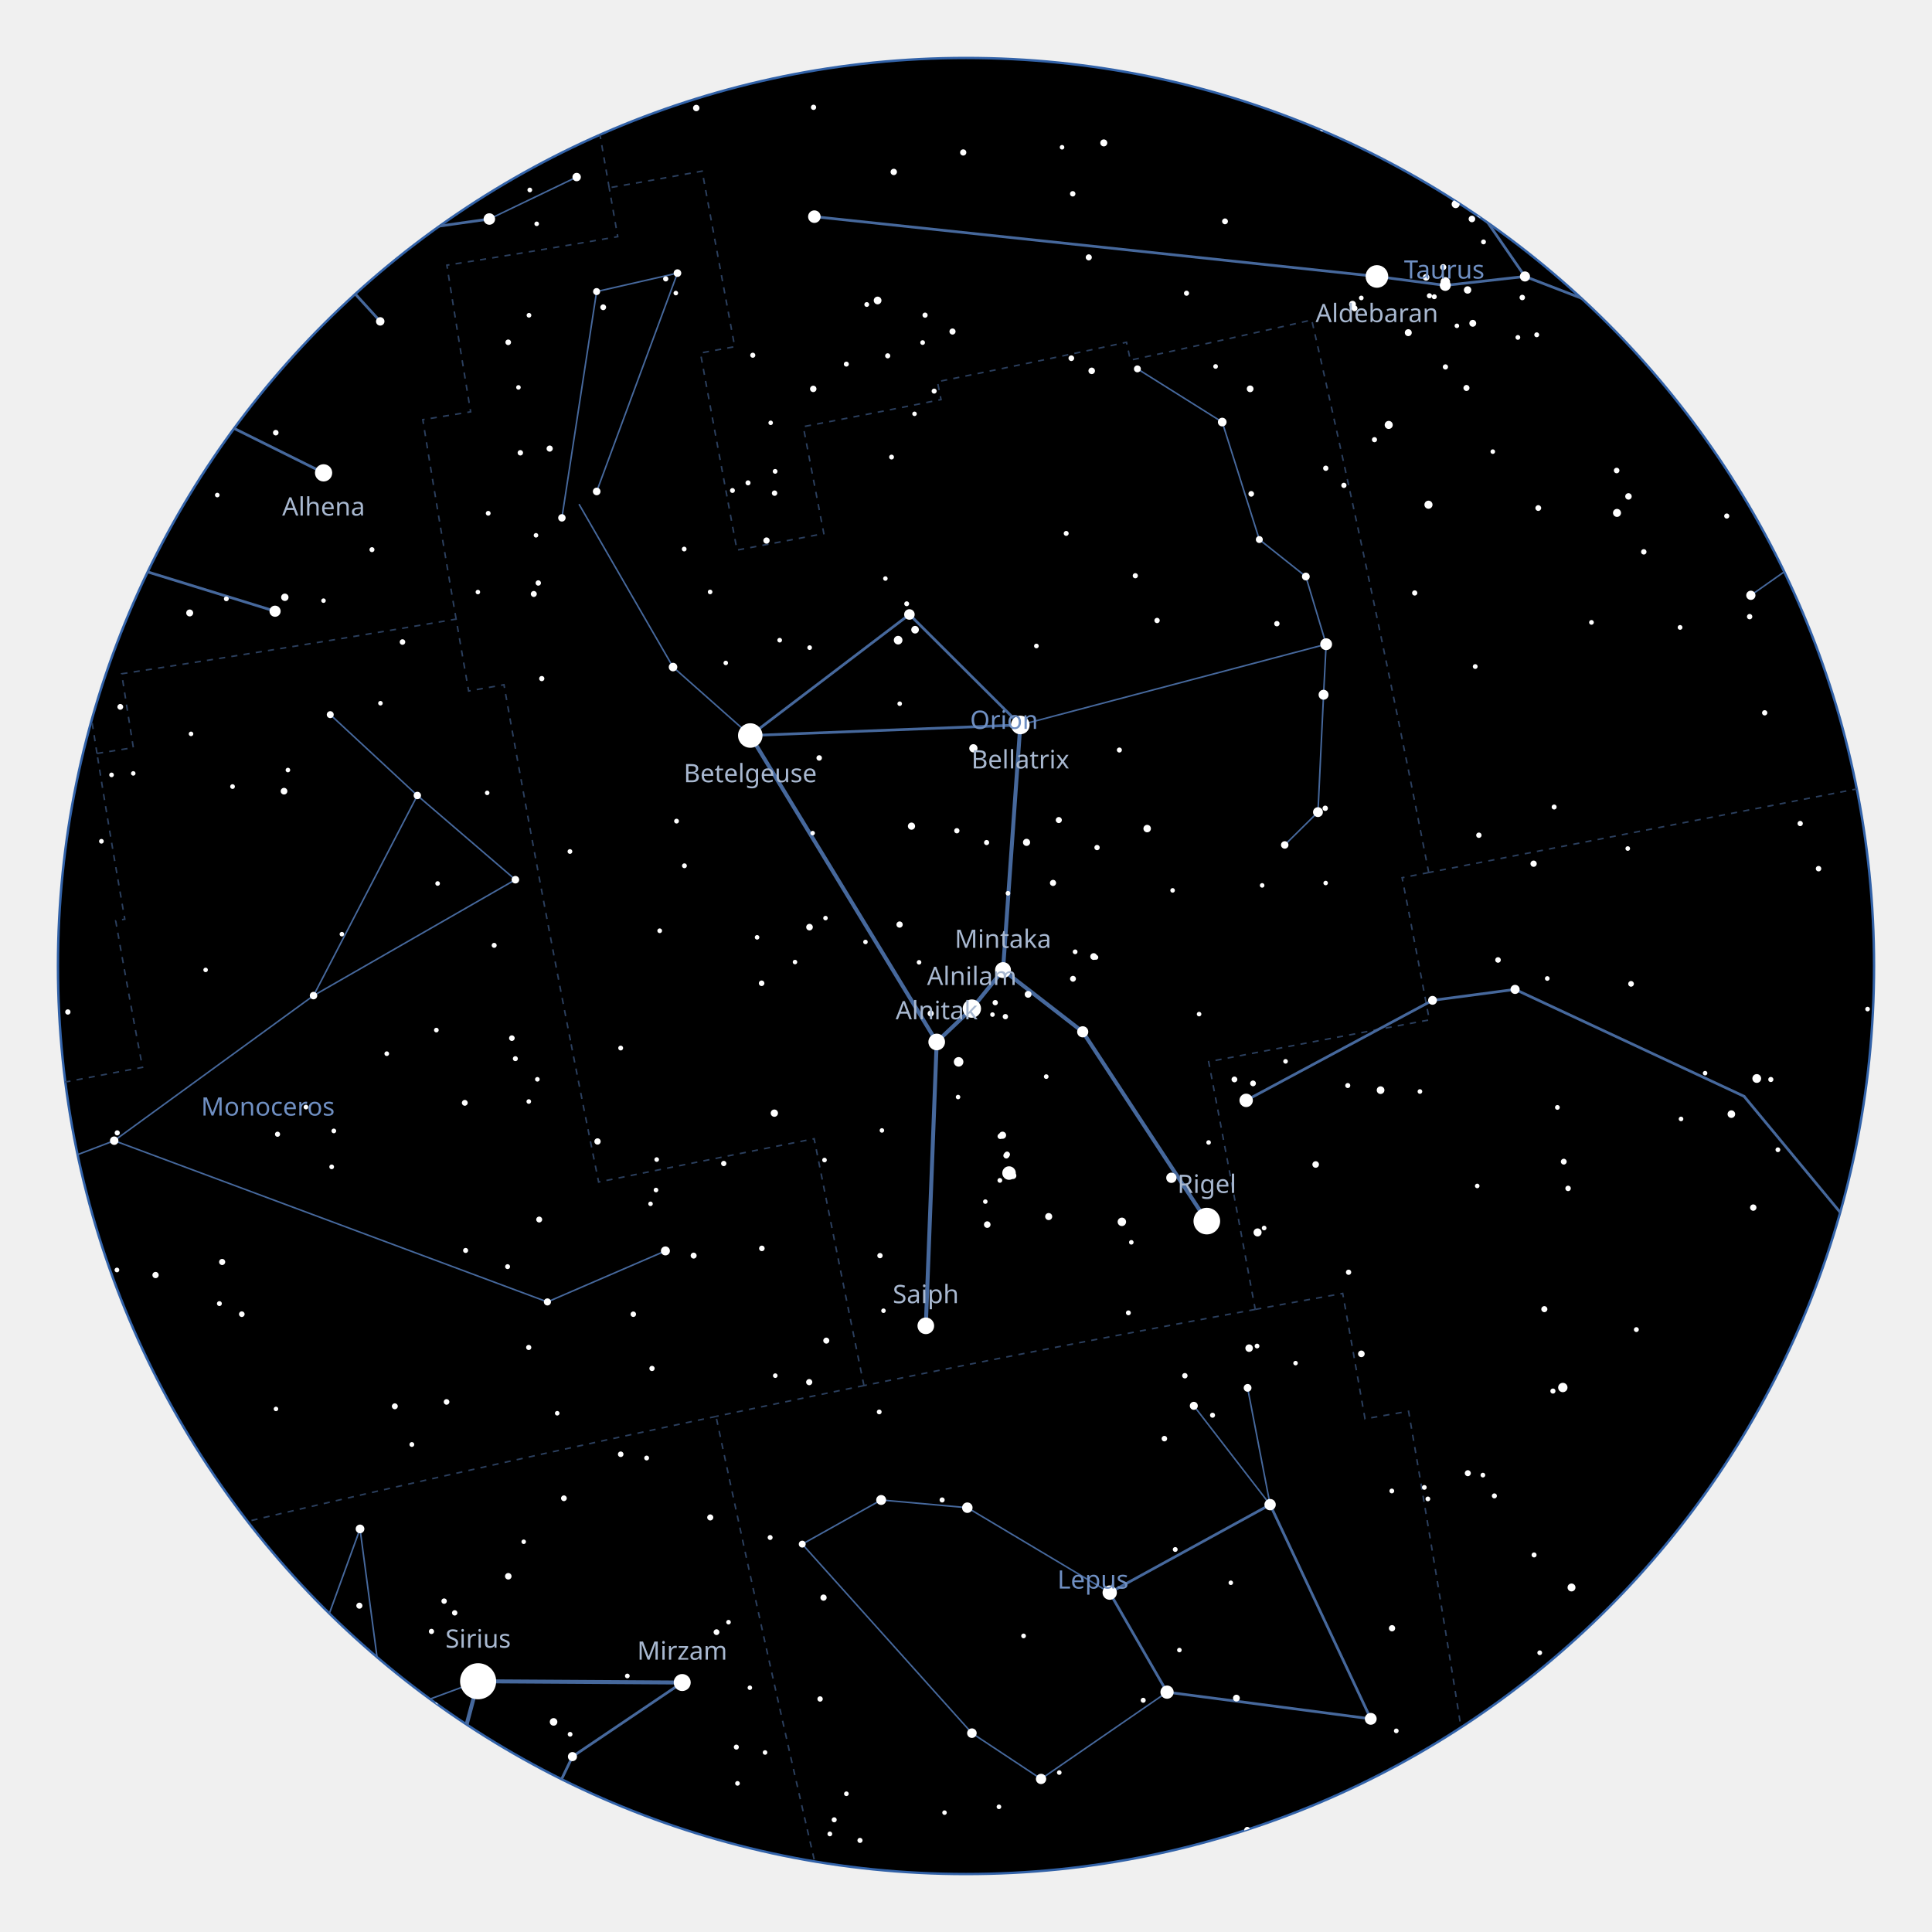
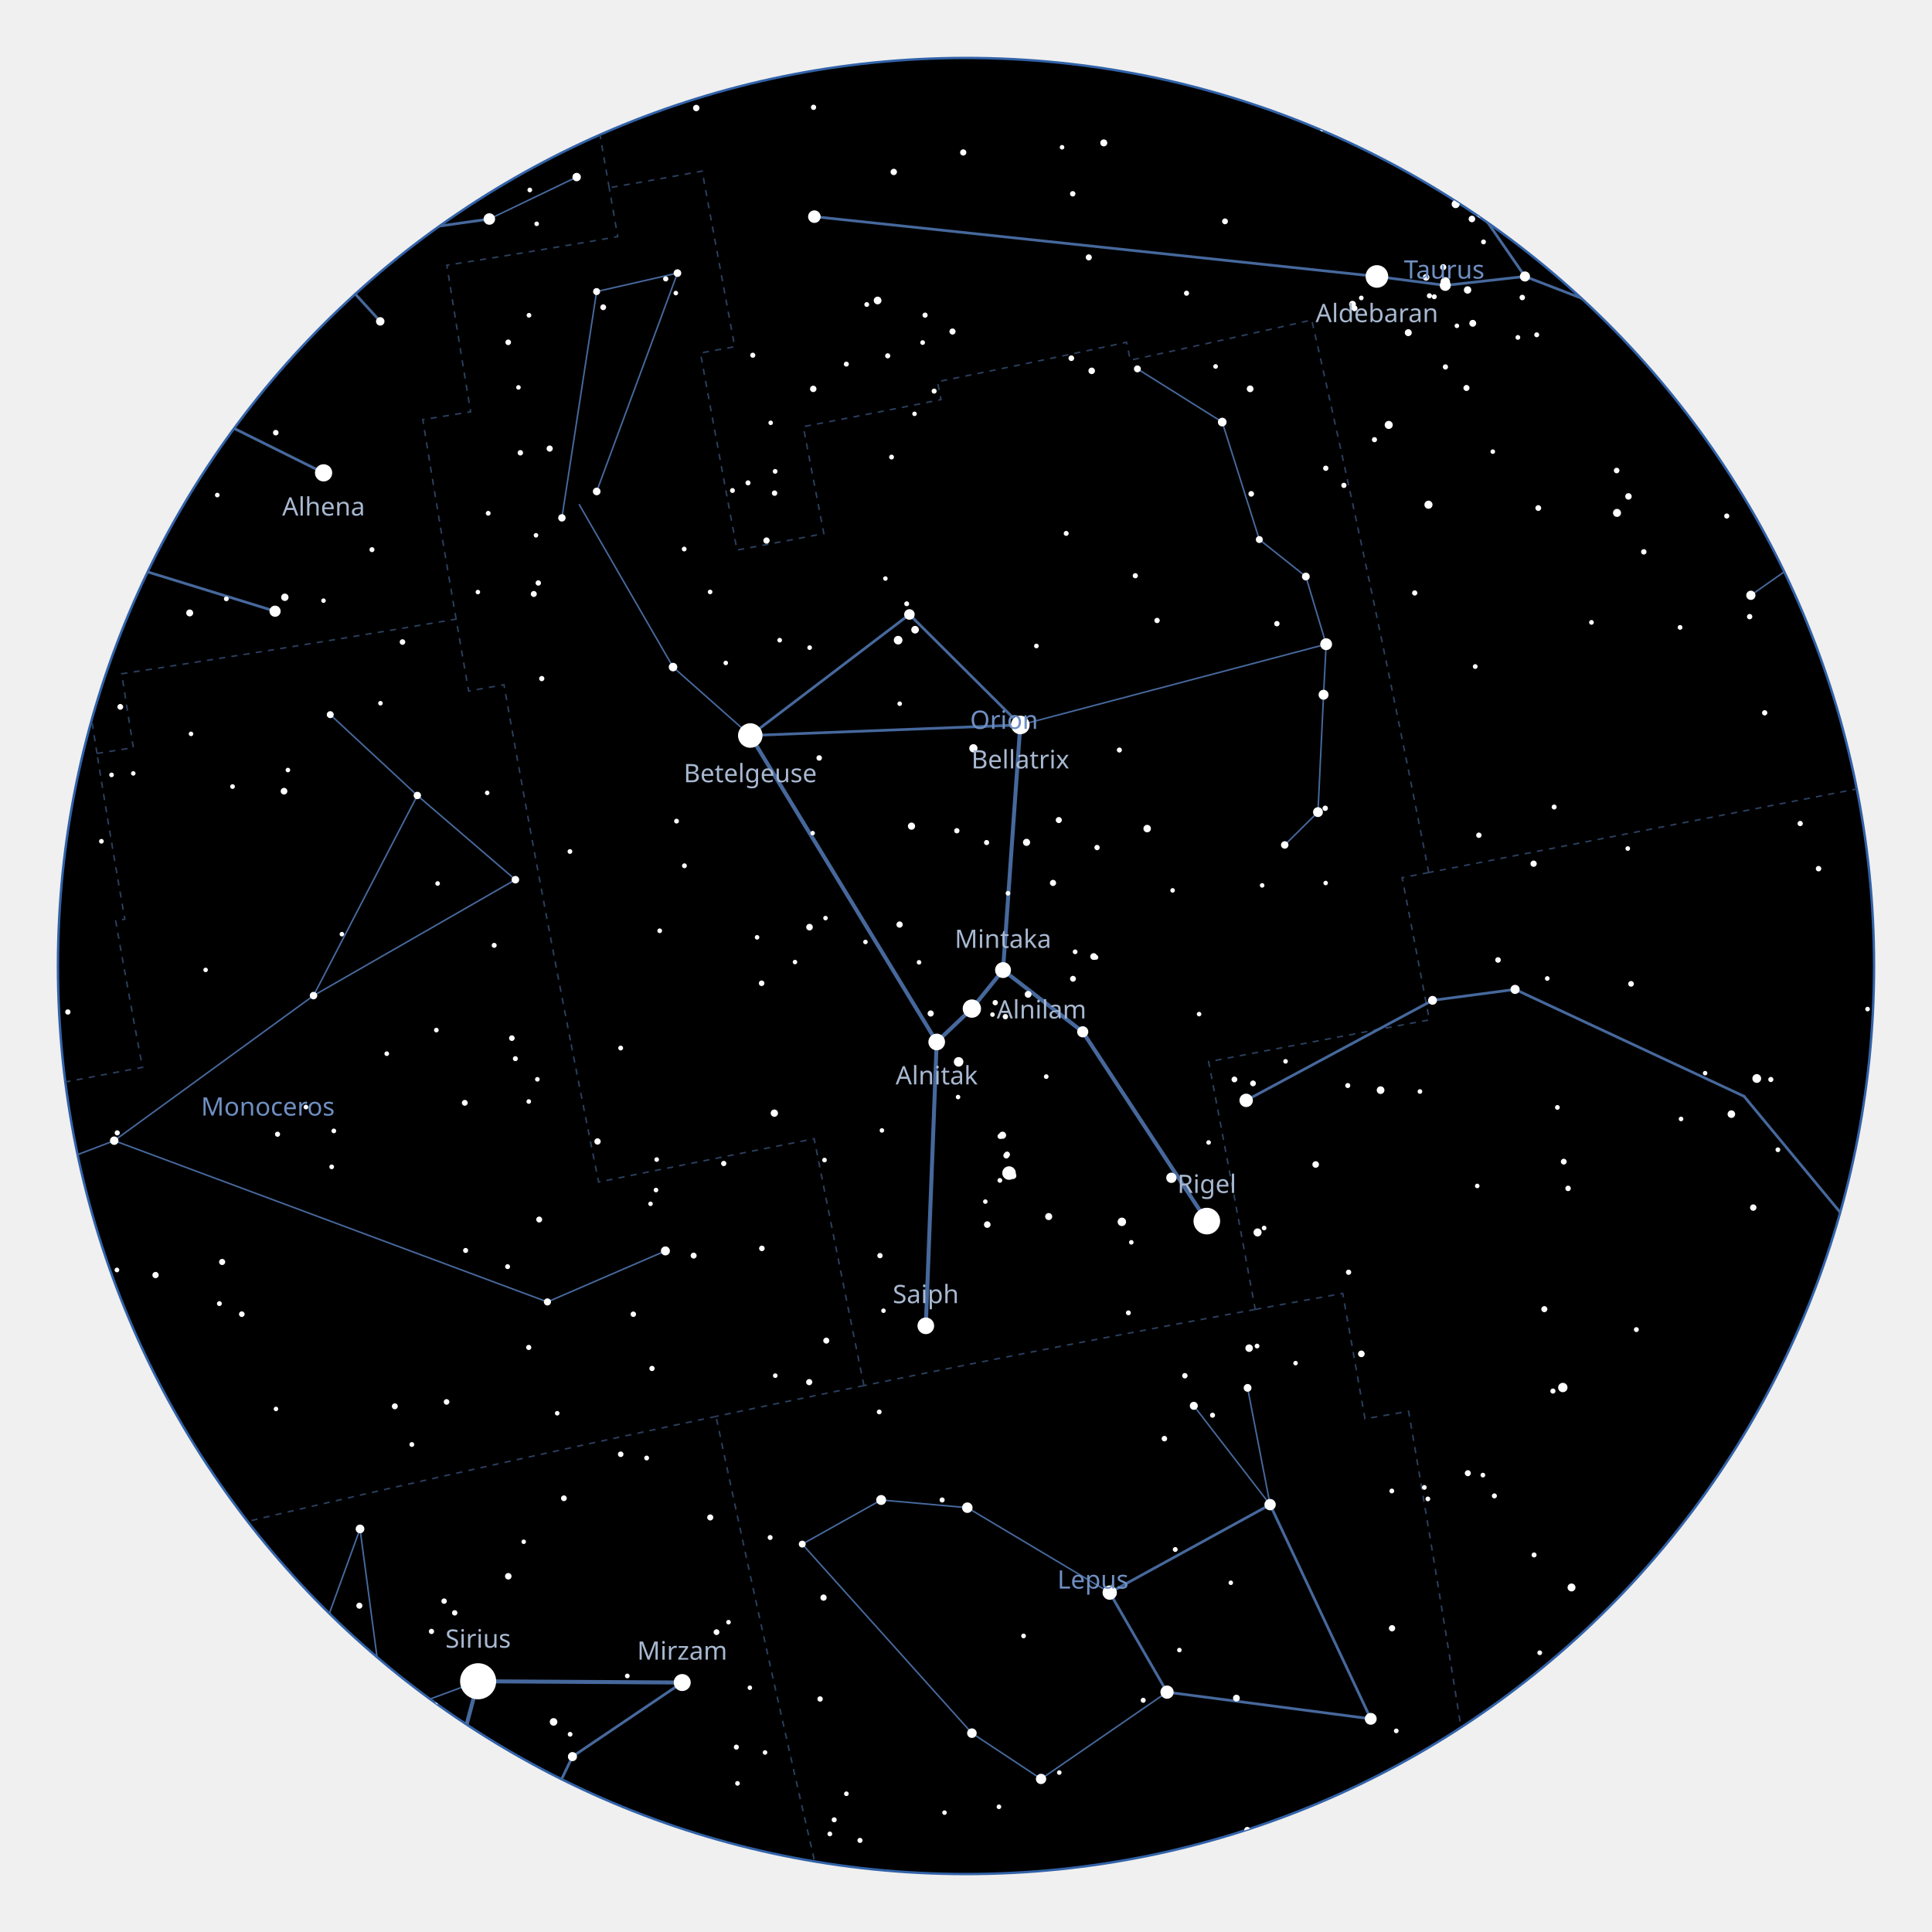
<svg xmlns="http://www.w3.org/2000/svg" viewBox="0 0 800 800" width="800" height="800">
  <circle cx="400.0" cy="400.0" r="376.0" fill="#000000" stroke="#3262a8" stroke-width="1" />
  <defs>
    <clipPath id="sky-400_0-400_0-376_0">
      <circle cx="400.0" cy="400.0" r="376.0" />
    </clipPath>
  </defs>
  <g clip-path="url(#sky-400_0-400_0-376_0)">
    <polyline points="296.49,586.51 282.23,589.54 267.96,592.61 253.67,595.7 239.36,598.83 225.02,601.98 210.66,605.17 196.27,608.38 181.86,611.63 167.41,614.92 152.93,618.23 138.41,621.58 123.85,624.97 109.25,628.39 94.61,631.85 79.92,635.35 65.19,638.89 50.4,642.46 35.57,646.08 20.68,649.73" fill="none" stroke="#2b3f5e" stroke-width="0.64" stroke-dasharray="2.56 2.56" />
    <polyline points="351.13,829.77 347.67,815.14 344.25,800.55 340.85,786.02 337.49,771.53 334.17,757.09 330.87,742.69 327.6,728.33 324.37,714.01 321.16,699.72 317.98,685.47 314.83,671.25 311.71,657.07 308.61,642.91 305.55,628.77 302.5,614.66 299.48,600.57 296.49,586.51" fill="none" stroke="#2b3f5e" stroke-width="0.64" stroke-dasharray="2.56 2.56" />
    <polyline points="-187.19,513.76 -171.78,510.74 -156.45,507.73 -141.21,504.74 -126.05,501.77 -110.98,498.82 -95.97,495.88 -81.04,492.95 -66.19,490.04 -51.4,487.14 -36.67,484.25 -22.01,481.38 -7.41,478.52 7.13,475.67 21.61,472.83 19.38,461.37 17.19,449.91 31.18,447.25 45.12,444.6 59.01,441.96 56.15,426.81 53.35,411.65 50.6,396.48 47.9,381.28 51.68,380.61 49.3,366.93 46.95,353.23 44.65,339.51 42.38,325.76 40.16,311.99" fill="none" stroke="#2b3f5e" stroke-width="0.64" stroke-dasharray="2.56 2.56" />
    <polyline points="40.16,311.99 38.14,299.22 36.15,286.43 34.2,273.61 20.08,275.72 5.91,277.82 -8.31,279.9 -22.59,281.96 -36.93,284.0 -51.32,286.02 -65.78,288.02 -80.31,290.0 -82.42,274.07 -96.8,275.94 -111.24,277.78 -125.75,279.6 -140.33,281.4 -154.99,283.17" fill="none" stroke="#2b3f5e" stroke-width="0.64" stroke-dasharray="2.56 2.56" />
    <polyline points="824.82,315.75 809.86,318.67 794.97,321.57 780.13,324.47 765.35,327.36 750.63,330.23 735.96,333.1 721.33,335.95 706.76,338.8 692.23,341.64 677.75,344.47 663.3,347.29 648.89,350.1 634.53,352.91 620.19,355.71 605.89,358.51 591.61,361.3" fill="none" stroke="#2b3f5e" stroke-width="0.64" stroke-dasharray="2.56 2.56" />
    <polyline points="591.61,361.3 580.58,363.45 583.44,378.15 586.27,392.86 589.08,407.58 591.85,422.31 578.74,424.77 565.65,427.24 552.58,429.71 539.53,432.18 526.49,434.66 513.47,437.14 500.47,439.63 503.26,454.23 506.04,468.85 508.8,483.48 511.56,498.13 514.31,512.79 517.04,527.49 519.77,542.2" fill="none" stroke="#2b3f5e" stroke-width="0.64" stroke-dasharray="2.56 2.56" />
    <polyline points="519.77,542.2 531.82,539.98 543.89,537.78 555.98,535.59 558.3,548.54 560.62,561.5 562.92,574.5 565.22,587.52 574.24,585.94 583.26,584.37 585.78,599.03 588.29,613.73 590.77,628.46 593.25,643.24 595.7,658.06 598.14,672.93 600.57,687.85 602.98,702.82 605.37,717.84 607.75,732.92 610.11,748.06 612.46,763.26 614.8,778.52" fill="none" stroke="#2b3f5e" stroke-width="0.64" stroke-dasharray="2.56 2.56" />
    <polyline points="188.87,256.35 186.52,242.67 184.19,228.95 181.88,215.21 179.59,201.43 177.32,187.62 175.07,173.77 184.98,172.16 194.88,170.53 192.39,155.42 189.92,140.27 187.47,125.07 185.04,109.81 199.24,107.54 213.42,105.22 227.56,102.85 241.69,100.45 255.79,97.99 254.02,87.88 252.25,77.75" fill="none" stroke="#2b3f5e" stroke-width="0.64" stroke-dasharray="2.56 2.56" />
    <polyline points="252.25,77.75 249.97,64.63 247.69,51.46 245.41,38.24 243.14,24.98 240.87,11.67 238.6,-1.68" fill="none" stroke="#2b3f5e" stroke-width="0.64" stroke-dasharray="2.56 2.56" />
    <polyline points="40.16,311.99 55.21,309.58 52.78,294.3 50.38,279.0 64.41,276.82 78.39,274.62 92.33,272.4 106.23,270.16 120.09,267.91 133.91,265.64 147.7,263.35 161.45,261.03 175.18,258.7 188.87,256.35" fill="none" stroke="#2b3f5e" stroke-width="0.64" stroke-dasharray="2.56 2.56" />
    <polyline points="519.77,542.2 506.22,544.72 492.69,547.25 479.17,549.81 465.66,552.38 452.16,554.97 438.66,557.59 425.17,560.23 411.68,562.89 398.2,565.57 384.72,568.27 371.23,571.0 357.74,573.74" fill="none" stroke="#2b3f5e" stroke-width="0.64" stroke-dasharray="2.56 2.56" />
    <polyline points="357.74,573.74 345.5,576.26 333.26,578.79 321.01,581.34 308.75,583.91 296.49,586.51" fill="none" stroke="#2b3f5e" stroke-width="0.64" stroke-dasharray="2.56 2.56" />
    <polyline points="236.19,430.81 233.33,416.14 230.5,401.47 227.69,386.78 224.9,372.08 222.14,357.37 219.4,342.65 216.69,327.9 214.0,313.14 211.32,298.35 208.68,283.54 194.06,286.13 191.45,271.26 188.87,256.35" fill="none" stroke="#2b3f5e" stroke-width="0.64" stroke-dasharray="2.56 2.56" />
    <polyline points="357.74,573.74 354.75,559.09 351.77,544.46 348.81,529.85 345.87,515.25 342.94,500.67 340.02,486.09 337.12,471.53 324.4,474.06 311.68,476.6 298.95,479.15 286.2,481.71 273.44,484.28 260.67,486.86 247.88,489.45 244.92,474.79 241.98,460.13 239.07,445.47 236.19,430.81" fill="none" stroke="#2b3f5e" stroke-width="0.64" stroke-dasharray="2.56 2.56" />
    <polyline points="591.61,361.3 588.81,347.04 585.98,332.79 583.13,318.53 580.24,304.28 577.33,290.03 574.38,275.77 571.4,261.5 568.4,247.23 565.36,232.94 562.29,218.64 559.18,204.33 556.05,190.0 552.88,175.66 549.68,161.29 546.44,146.9 543.16,132.49 530.61,135.34 518.08,138.16 505.56,140.95 493.05,143.71 480.55,146.43 468.06,149.13 466.46,141.73 453.4,144.53 440.35,147.3 427.3,150.04 414.25,152.74 401.21,155.42 388.17,158.07 389.66,165.46 375.41,168.32 361.15,171.14 346.89,173.92 332.62,176.67 335.46,191.47 338.3,206.23 341.13,220.96 329.15,223.25 317.17,225.53 305.18,227.78 302.65,214.26 300.12,200.7 297.59,187.12 295.07,173.51 292.55,159.86 290.03,146.18 304.23,143.55 301.54,129.1 298.84,114.6 296.15,100.07 293.45,85.48 290.75,70.85 277.93,73.19 265.1,75.49 252.25,77.75" fill="none" stroke="#2b3f5e" stroke-width="0.64" stroke-dasharray="2.56 2.56" />
    <line x1="282.49" y1="696.7" x2="237.04" y2="727.37" stroke="#46689c" stroke-width="1.13" stroke-linecap="round" />
    <line x1="282.49" y1="696.7" x2="197.98" y2="696.17" stroke="#46689c" stroke-width="1.65" stroke-linecap="round" />
    <line x1="237.04" y1="727.37" x2="193.68" y2="817.59" stroke="#46689c" stroke-width="1.13" stroke-linecap="round" />
    <line x1="197.98" y1="696.17" x2="159.34" y2="710.46" stroke="#46689c" stroke-width="0.64" stroke-linecap="round" />
    <line x1="197.98" y1="696.17" x2="153.02" y2="865.44" stroke="#46689c" stroke-width="1.65" stroke-linecap="round" />
    <line x1="149.08" y1="633.09" x2="159.34" y2="710.46" stroke="#46689c" stroke-width="0.64" stroke-linecap="round" />
    <line x1="149.08" y1="633.09" x2="126.43" y2="695.51" stroke="#46689c" stroke-width="0.64" stroke-linecap="round" />
    <line x1="794.64" y1="541.44" x2="722.18" y2="453.96" stroke="#46689c" stroke-width="1.13" stroke-linecap="round" />
    <line x1="722.18" y1="453.96" x2="627.36" y2="409.69" stroke="#46689c" stroke-width="1.13" stroke-linecap="round" />
    <line x1="627.36" y1="409.69" x2="593.18" y2="414.22" stroke="#46689c" stroke-width="1.13" stroke-linecap="round" />
    <line x1="593.18" y1="414.22" x2="516.01" y2="455.64" stroke="#46689c" stroke-width="1.13" stroke-linecap="round" />
    <line x1="238.78" y1="73.32" x2="202.63" y2="90.69" stroke="#46689c" stroke-width="0.64" stroke-linecap="round" />
    <line x1="202.63" y1="90.69" x2="173.93" y2="94.74" stroke="#46689c" stroke-width="1.13" stroke-linecap="round" />
    <line x1="157.45" y1="133.08" x2="94.04" y2="63.57" stroke="#46689c" stroke-width="1.13" stroke-linecap="round" />
    <line x1="133.99" y1="195.8" x2="28.93" y2="143.61" stroke="#46689c" stroke-width="1.13" stroke-linecap="round" />
    <line x1="113.9" y1="253.09" x2="-16.09" y2="213.0" stroke="#46689c" stroke-width="1.13" stroke-linecap="round" />
    <line x1="567.6" y1="711.73" x2="525.92" y2="623.04" stroke="#46689c" stroke-width="1.13" stroke-linecap="round" />
    <line x1="567.6" y1="711.73" x2="483.25" y2="700.68" stroke="#46689c" stroke-width="1.13" stroke-linecap="round" />
    <line x1="525.92" y1="623.04" x2="516.6" y2="574.69" stroke="#46689c" stroke-width="0.64" stroke-linecap="round" />
    <line x1="525.92" y1="623.04" x2="494.33" y2="582.12" stroke="#46689c" stroke-width="0.64" stroke-linecap="round" />
    <line x1="525.92" y1="623.04" x2="459.51" y2="659.47" stroke="#46689c" stroke-width="1.13" stroke-linecap="round" />
    <line x1="483.25" y1="700.68" x2="459.51" y2="659.47" stroke="#46689c" stroke-width="1.13" stroke-linecap="round" />
    <line x1="483.25" y1="700.68" x2="431.08" y2="736.62" stroke="#46689c" stroke-width="0.64" stroke-linecap="round" />
    <line x1="459.51" y1="659.47" x2="400.55" y2="624.3" stroke="#46689c" stroke-width="0.64" stroke-linecap="round" />
    <line x1="431.08" y1="736.62" x2="402.44" y2="717.66" stroke="#46689c" stroke-width="0.64" stroke-linecap="round" />
    <line x1="400.55" y1="624.3" x2="364.87" y2="621.11" stroke="#46689c" stroke-width="0.64" stroke-linecap="round" />
    <line x1="402.44" y1="717.66" x2="332.19" y2="639.39" stroke="#46689c" stroke-width="0.64" stroke-linecap="round" />
    <line x1="364.87" y1="621.11" x2="332.19" y2="639.39" stroke="#46689c" stroke-width="0.64" stroke-linecap="round" />
    <line x1="275.53" y1="517.98" x2="226.67" y2="539.1" stroke="#46689c" stroke-width="0.64" stroke-linecap="round" />
    <line x1="213.41" y1="364.27" x2="172.81" y2="329.39" stroke="#46689c" stroke-width="0.64" stroke-linecap="round" />
    <line x1="213.41" y1="364.27" x2="129.82" y2="412.26" stroke="#46689c" stroke-width="0.64" stroke-linecap="round" />
    <line x1="226.67" y1="539.1" x2="47.29" y2="472.33" stroke="#46689c" stroke-width="0.64" stroke-linecap="round" />
    <line x1="172.81" y1="329.39" x2="136.75" y2="295.92" stroke="#46689c" stroke-width="0.64" stroke-linecap="round" />
    <line x1="172.81" y1="329.39" x2="129.82" y2="412.26" stroke="#46689c" stroke-width="0.64" stroke-linecap="round" />
    <line x1="129.82" y1="412.26" x2="47.29" y2="472.33" stroke="#46689c" stroke-width="0.64" stroke-linecap="round" />
    <line x1="47.29" y1="472.33" x2="-167.51" y2="554.18" stroke="#46689c" stroke-width="0.64" stroke-linecap="round" />
    <line x1="549.13" y1="266.75" x2="540.72" y2="238.73" stroke="#46689c" stroke-width="0.64" stroke-linecap="round" />
    <line x1="549.13" y1="266.75" x2="548.06" y2="287.68" stroke="#46689c" stroke-width="0.64" stroke-linecap="round" />
    <line x1="549.13" y1="266.75" x2="422.49" y2="300.19" stroke="#46689c" stroke-width="0.64" stroke-linecap="round" />
    <line x1="540.72" y1="238.73" x2="521.46" y2="223.41" stroke="#46689c" stroke-width="0.64" stroke-linecap="round" />
    <line x1="548.06" y1="287.68" x2="545.74" y2="336.28" stroke="#46689c" stroke-width="0.64" stroke-linecap="round" />
    <line x1="545.74" y1="336.28" x2="531.98" y2="349.87" stroke="#46689c" stroke-width="0.64" stroke-linecap="round" />
    <line x1="521.46" y1="223.41" x2="506.1" y2="174.77" stroke="#46689c" stroke-width="0.64" stroke-linecap="round" />
    <line x1="506.1" y1="174.77" x2="470.97" y2="152.74" stroke="#46689c" stroke-width="0.64" stroke-linecap="round" />
    <line x1="499.72" y1="505.63" x2="448.33" y2="427.25" stroke="#46689c" stroke-width="1.65" stroke-linecap="round" />
    <line x1="448.33" y1="427.25" x2="415.33" y2="401.69" stroke="#46689c" stroke-width="1.65" stroke-linecap="round" />
    <line x1="422.49" y1="300.19" x2="415.33" y2="401.69" stroke="#46689c" stroke-width="1.65" stroke-linecap="round" />
    <line x1="422.49" y1="300.19" x2="376.57" y2="254.44" stroke="#46689c" stroke-width="1.13" stroke-linecap="round" />
    <line x1="422.49" y1="300.19" x2="310.67" y2="304.56" stroke="#46689c" stroke-width="1.13" stroke-linecap="round" />
    <line x1="415.33" y1="401.69" x2="402.43" y2="417.64" stroke="#46689c" stroke-width="1.65" stroke-linecap="round" />
    <line x1="376.57" y1="254.44" x2="310.67" y2="304.56" stroke="#46689c" stroke-width="1.13" stroke-linecap="round" />
    <line x1="402.43" y1="417.64" x2="387.87" y2="431.46" stroke="#46689c" stroke-width="1.65" stroke-linecap="round" />
    <line x1="387.87" y1="431.46" x2="383.36" y2="548.99" stroke="#46689c" stroke-width="1.65" stroke-linecap="round" />
    <line x1="387.87" y1="431.46" x2="310.67" y2="304.56" stroke="#46689c" stroke-width="1.65" stroke-linecap="round" />
    <line x1="280.52" y1="113.09" x2="247.04" y2="120.73" stroke="#46689c" stroke-width="0.64" stroke-linecap="round" />
    <line x1="280.52" y1="113.09" x2="247.08" y2="203.5" stroke="#46689c" stroke-width="0.64" stroke-linecap="round" />
    <line x1="310.67" y1="304.56" x2="278.69" y2="276.22" stroke="#46689c" stroke-width="0.64" stroke-linecap="round" />
    <line x1="278.69" y1="276.22" x2="239.87" y2="208.97" stroke="#46689c" stroke-width="0.64" stroke-linecap="round" />
    <line x1="247.04" y1="120.73" x2="232.67" y2="214.43" stroke="#46689c" stroke-width="0.64" stroke-linecap="round" />
    <line x1="849.7" y1="158.73" x2="724.99" y2="246.5" stroke="#46689c" stroke-width="0.64" stroke-linecap="round" />
    <line x1="712.72" y1="145.76" x2="631.45" y2="114.48" stroke="#46689c" stroke-width="1.13" stroke-linecap="round" />
    <line x1="631.45" y1="114.48" x2="613.33" y2="88.2" stroke="#46689c" stroke-width="1.13" stroke-linecap="round" />
    <line x1="631.45" y1="114.48" x2="598.46" y2="118.17" stroke="#46689c" stroke-width="1.13" stroke-linecap="round" />
    <line x1="598.46" y1="118.17" x2="570.15" y2="114.47" stroke="#46689c" stroke-width="1.13" stroke-linecap="round" />
    <line x1="570.15" y1="114.47" x2="337.21" y2="89.71" stroke="#46689c" stroke-width="1.13" stroke-linecap="round" />
    <circle cx="773.32" cy="417.84" r="0.96" fill="#ffffff" />
    <circle cx="753.02" cy="359.7" r="1.14" fill="#ffffff" />
    <circle cx="745.42" cy="341.0" r="1.1" fill="#ffffff" />
    <circle cx="724.99" cy="246.5" r="1.91" fill="#ffffff" />
    <circle cx="724.49" cy="255.34" r="1.12" fill="#ffffff" />
    <circle cx="715.01" cy="213.68" r="1.07" fill="#ffffff" />
    <circle cx="730.72" cy="295.16" r="1.1" fill="#ffffff" />
    <circle cx="733.26" cy="447.0" r="1.07" fill="#ffffff" />
    <circle cx="695.68" cy="259.8" r="0.99" fill="#ffffff" />
    <circle cx="736.19" cy="476.09" r="0.99" fill="#ffffff" />
    <circle cx="727.44" cy="446.58" r="1.82" fill="#ffffff" />
    <circle cx="680.66" cy="228.51" r="1.13" fill="#ffffff" />
    <circle cx="674.31" cy="205.55" r="1.34" fill="#ffffff" />
    <circle cx="669.42" cy="194.83" r="1.16" fill="#ffffff" />
    <circle cx="725.99" cy="500.04" r="1.32" fill="#ffffff" />
    <circle cx="669.57" cy="212.38" r="1.66" fill="#ffffff" />
    <circle cx="716.92" cy="461.34" r="1.57" fill="#ffffff" />
    <circle cx="706.05" cy="444.37" r="0.94" fill="#ffffff" />
    <circle cx="631.45" cy="114.48" r="2.09" fill="#ffffff" />
    <circle cx="636.32" cy="138.63" r="1.02" fill="#ffffff" />
    <circle cx="630.34" cy="123.19" r="1.14" fill="#ffffff" />
    <circle cx="658.99" cy="257.72" r="0.98" fill="#ffffff" />
    <circle cx="696.08" cy="463.33" r="0.96" fill="#ffffff" />
    <circle cx="674.02" cy="351.36" r="0.96" fill="#ffffff" />
    <circle cx="628.52" cy="139.72" r="0.99" fill="#ffffff" />
    <circle cx="613.33" cy="88.2" r="2.01" fill="#ffffff" />
    <circle cx="614.29" cy="100.17" r="1.01" fill="#ffffff" />
    <circle cx="609.49" cy="90.67" r="1.36" fill="#ffffff" />
    <circle cx="636.97" cy="210.37" r="1.2" fill="#ffffff" />
    <circle cx="675.38" cy="407.39" r="1.18" fill="#ffffff" />
    <circle cx="602.76" cy="84.53" r="1.66" fill="#ffffff" />
    <circle cx="607.7" cy="120.07" r="1.53" fill="#ffffff" />
    <circle cx="609.84" cy="133.87" r="1.42" fill="#ffffff" />
    <circle cx="618.13" cy="187.01" r="0.95" fill="#ffffff" />
    <circle cx="597.61" cy="110.63" r="1.27" fill="#ffffff" />
    <circle cx="603.26" cy="134.92" r="0.95" fill="#ffffff" />
    <circle cx="598.47" cy="116.72" r="1.96" fill="#ffffff" />
    <circle cx="598.46" cy="118.17" r="2.28" fill="#ffffff" />
    <circle cx="607.23" cy="160.65" r="1.25" fill="#ffffff" />
    <circle cx="643.54" cy="334.17" r="1.04" fill="#ffffff" />
    <circle cx="593.9" cy="122.87" r="1.03" fill="#ffffff" />
    <circle cx="677.58" cy="550.56" r="1.02" fill="#ffffff" />
    <circle cx="590.51" cy="114.86" r="1.37" fill="#ffffff" />
    <circle cx="591.89" cy="122.47" r="1.06" fill="#ffffff" />
    <circle cx="598.52" cy="151.94" r="1.09" fill="#ffffff" />
    <circle cx="635.03" cy="357.64" r="1.3" fill="#ffffff" />
    <circle cx="640.69" cy="405.17" r="0.97" fill="#ffffff" />
    <circle cx="583.14" cy="137.75" r="1.44" fill="#ffffff" />
    <circle cx="610.86" cy="276.0" r="1.0" fill="#ffffff" />
    <circle cx="644.88" cy="458.56" r="0.99" fill="#ffffff" />
    <circle cx="647.52" cy="481.02" r="1.21" fill="#ffffff" />
    <circle cx="649.31" cy="492.09" r="1.14" fill="#ffffff" />
    <circle cx="570.15" cy="114.47" r="4.68" fill="#ffffff" />
    <circle cx="591.5" cy="208.99" r="1.68" fill="#ffffff" />
    <circle cx="627.36" cy="409.69" r="1.89" fill="#ffffff" />
    <circle cx="612.37" cy="345.85" r="1.12" fill="#ffffff" />
    <circle cx="547.51" cy="53.46" r="0.95" fill="#ffffff" />
    <circle cx="563.68" cy="123.37" r="0.97" fill="#ffffff" />
    <circle cx="575.04" cy="175.95" r="1.67" fill="#ffffff" />
    <circle cx="620.3" cy="397.5" r="1.16" fill="#ffffff" />
    <circle cx="560.87" cy="127.66" r="1.23" fill="#ffffff" />
    <circle cx="560.04" cy="125.98" r="1.42" fill="#ffffff" />
    <circle cx="585.8" cy="245.53" r="1.09" fill="#ffffff" />
    <circle cx="647.13" cy="574.54" r="1.94" fill="#ffffff" />
    <circle cx="639.48" cy="542.09" r="1.26" fill="#ffffff" />
    <circle cx="569.14" cy="182.06" r="1.07" fill="#ffffff" />
    <circle cx="643.03" cy="576.01" r="1.07" fill="#ffffff" />
    <circle cx="650.73" cy="657.34" r="1.64" fill="#ffffff" />
    <circle cx="556.48" cy="200.98" r="1.09" fill="#ffffff" />
    <circle cx="611.69" cy="491.08" r="0.95" fill="#ffffff" />
    <circle cx="635.23" cy="643.87" r="1.04" fill="#ffffff" />
    <circle cx="548.97" cy="193.89" r="1.1" fill="#ffffff" />
    <circle cx="593.18" cy="414.22" r="1.83" fill="#ffffff" />
    <circle cx="637.57" cy="684.37" r="0.99" fill="#ffffff" />
    <circle cx="618.79" cy="619.42" r="1.05" fill="#ffffff" />
    <circle cx="587.96" cy="451.97" r="0.97" fill="#ffffff" />
    <circle cx="614.03" cy="610.81" r="0.98" fill="#ffffff" />
    <circle cx="549.13" cy="266.75" r="2.45" fill="#ffffff" />
    <circle cx="540.72" cy="238.73" r="1.61" fill="#ffffff" />
    <circle cx="507.25" cy="91.66" r="1.21" fill="#ffffff" />
    <circle cx="607.79" cy="610.02" r="1.25" fill="#ffffff" />
    <circle cx="548.06" cy="287.68" r="2.06" fill="#ffffff" />
    <circle cx="517.66" cy="161.01" r="1.39" fill="#ffffff" />
    <circle cx="571.67" cy="451.41" r="1.59" fill="#ffffff" />
    <circle cx="548.75" cy="334.69" r="1.12" fill="#ffffff" />
    <circle cx="545.74" cy="336.28" r="2.04" fill="#ffffff" />
    <circle cx="518.1" cy="204.49" r="1.17" fill="#ffffff" />
    <circle cx="521.46" cy="223.41" r="1.44" fill="#ffffff" />
    <circle cx="528.73" cy="258.25" r="1.12" fill="#ffffff" />
    <circle cx="548.93" cy="365.64" r="0.94" fill="#ffffff" />
    <circle cx="503.35" cy="151.74" r="0.97" fill="#ffffff" />
    <circle cx="591.25" cy="620.67" r="0.99" fill="#ffffff" />
    <circle cx="506.1" cy="174.77" r="1.8" fill="#ffffff" />
    <circle cx="589.78" cy="615.91" r="0.99" fill="#ffffff" />
    <circle cx="558.08" cy="449.5" r="1.05" fill="#ffffff" />
    <circle cx="491.31" cy="121.42" r="1.06" fill="#ffffff" />
    <circle cx="531.98" cy="349.87" r="1.55" fill="#ffffff" />
    <circle cx="576.32" cy="617.38" r="1.0" fill="#ffffff" />
    <circle cx="558.42" cy="526.81" r="1.1" fill="#ffffff" />
    <circle cx="563.71" cy="560.6" r="1.37" fill="#ffffff" />
    <circle cx="544.79" cy="482.19" r="1.36" fill="#ffffff" />
    <circle cx="522.63" cy="366.62" r="0.95" fill="#ffffff" />
    <circle cx="457.05" cy="59.17" r="1.45" fill="#ffffff" />
    <circle cx="576.41" cy="674.22" r="1.3" fill="#ffffff" />
    <circle cx="532.32" cy="439.48" r="0.96" fill="#ffffff" />
    <circle cx="578.17" cy="716.72" r="0.98" fill="#ffffff" />
    <circle cx="470.97" cy="152.74" r="1.43" fill="#ffffff" />
    <circle cx="567.6" cy="711.73" r="2.45" fill="#ffffff" />
    <circle cx="450.84" cy="106.57" r="1.26" fill="#ffffff" />
    <circle cx="518.85" cy="448.61" r="1.2" fill="#ffffff" />
    <circle cx="444.19" cy="80.25" r="1.13" fill="#ffffff" />
    <circle cx="439.77" cy="60.98" r="0.95" fill="#ffffff" />
    <circle cx="479.12" cy="256.93" r="1.11" fill="#ffffff" />
    <circle cx="536.46" cy="564.44" r="0.94" fill="#ffffff" />
    <circle cx="516.01" cy="455.64" r="2.78" fill="#ffffff" />
    <circle cx="523.45" cy="508.5" r="0.97" fill="#ffffff" />
    <circle cx="470.11" cy="238.4" r="1.08" fill="#ffffff" />
    <circle cx="511.15" cy="446.97" r="1.2" fill="#ffffff" />
    <circle cx="452.05" cy="153.56" r="1.35" fill="#ffffff" />
    <circle cx="520.73" cy="510.32" r="1.67" fill="#ffffff" />
    <circle cx="443.61" cy="148.32" r="1.18" fill="#ffffff" />
    <circle cx="496.52" cy="419.92" r="0.95" fill="#ffffff" />
    <circle cx="485.55" cy="368.69" r="0.95" fill="#ffffff" />
    <circle cx="520.51" cy="557.37" r="1.0" fill="#ffffff" />
    <circle cx="517.24" cy="558.24" r="1.56" fill="#ffffff" />
    <circle cx="500.46" cy="473.07" r="0.95" fill="#ffffff" />
    <circle cx="475.02" cy="343.1" r="1.55" fill="#ffffff" />
    <circle cx="525.92" cy="623.04" r="2.35" fill="#ffffff" />
    <circle cx="516.6" cy="574.69" r="1.61" fill="#ffffff" />
    <circle cx="463.51" cy="310.57" r="1.05" fill="#ffffff" />
    <circle cx="499.72" cy="505.63" r="5.51" fill="#ffffff" />
    <circle cx="441.49" cy="220.87" r="1.03" fill="#ffffff" />
    <circle cx="485.04" cy="487.7" r="2.13" fill="#ffffff" />
    <circle cx="502.08" cy="586.01" r="1.05" fill="#ffffff" />
    <circle cx="398.85" cy="63.13" r="1.29" fill="#ffffff" />
    <circle cx="454.26" cy="350.95" r="1.11" fill="#ffffff" />
    <circle cx="509.65" cy="655.39" r="0.94" fill="#ffffff" />
    <circle cx="494.33" cy="582.12" r="1.66" fill="#ffffff" />
    <circle cx="490.63" cy="569.66" r="1.13" fill="#ffffff" />
    <circle cx="511.97" cy="703.15" r="1.41" fill="#ffffff" />
    <circle cx="429.15" cy="267.49" r="0.97" fill="#ffffff" />
    <circle cx="453.79" cy="396.42" r="1.0" fill="#ffffff" />
    <circle cx="452.86" cy="396.08" r="1.4" fill="#ffffff" />
    <circle cx="438.43" cy="339.57" r="1.26" fill="#ffffff" />
    <circle cx="516.45" cy="757.7" r="1.23" fill="#ffffff" />
    <circle cx="468.45" cy="514.42" r="0.95" fill="#ffffff" />
    <circle cx="394.41" cy="137.28" r="1.27" fill="#ffffff" />
    <circle cx="445.19" cy="394.13" r="0.99" fill="#ffffff" />
    <circle cx="482.15" cy="595.71" r="1.15" fill="#ffffff" />
    <circle cx="464.54" cy="505.94" r="1.75" fill="#ffffff" />
    <circle cx="444.3" cy="405.29" r="1.22" fill="#ffffff" />
    <circle cx="448.33" cy="427.25" r="2.31" fill="#ffffff" />
    <circle cx="436.03" cy="365.6" r="1.28" fill="#ffffff" />
    <circle cx="422.49" cy="300.19" r="3.86" fill="#ffffff" />
    <circle cx="486.64" cy="641.61" r="1.01" fill="#ffffff" />
    <circle cx="467.24" cy="543.62" r="1.02" fill="#ffffff" />
    <circle cx="383.05" cy="130.5" r="1.08" fill="#ffffff" />
    <circle cx="370.09" cy="71.2" r="1.32" fill="#ffffff" />
    <circle cx="425.07" cy="348.8" r="1.48" fill="#ffffff" />
    <circle cx="488.36" cy="683.26" r="0.95" fill="#ffffff" />
    <circle cx="386.81" cy="161.95" r="1.05" fill="#ffffff" />
    <circle cx="382.04" cy="141.85" r="0.98" fill="#ffffff" />
    <circle cx="483.25" cy="700.68" r="2.74" fill="#ffffff" />
    <circle cx="433.22" cy="445.8" r="0.97" fill="#ffffff" />
    <circle cx="378.69" cy="171.36" r="0.94" fill="#ffffff" />
    <circle cx="417.38" cy="369.89" r="0.97" fill="#ffffff" />
    <circle cx="425.72" cy="411.73" r="1.41" fill="#ffffff" />
    <circle cx="403.06" cy="309.85" r="1.71" fill="#ffffff" />
    <circle cx="408.53" cy="348.88" r="1.07" fill="#ffffff" />
    <circle cx="363.4" cy="124.42" r="1.6" fill="#ffffff" />
    <circle cx="367.58" cy="147.34" r="1.07" fill="#ffffff" />
    <circle cx="473.38" cy="704.05" r="1.04" fill="#ffffff" />
    <circle cx="415.33" cy="401.69" r="3.29" fill="#ffffff" />
    <circle cx="434.24" cy="503.75" r="1.46" fill="#ffffff" />
    <circle cx="358.9" cy="126.09" r="1.0" fill="#ffffff" />
    <circle cx="416.3" cy="420.97" r="1.11" fill="#ffffff" />
    <circle cx="369.17" cy="189.26" r="1.01" fill="#ffffff" />
    <circle cx="459.51" cy="659.47" r="2.97" fill="#ffffff" />
    <circle cx="412.1" cy="415.18" r="1.11" fill="#ffffff" />
    <circle cx="396.21" cy="343.99" r="1.1" fill="#ffffff" />
    <circle cx="410.96" cy="420.12" r="0.95" fill="#ffffff" />
    <circle cx="336.87" cy="44.44" r="1.1" fill="#ffffff" />
    <circle cx="378.91" cy="260.75" r="1.58" fill="#ffffff" />
    <circle cx="376.57" cy="254.44" r="2.18" fill="#ffffff" />
    <circle cx="376.55" cy="254.43" r="1.02" fill="#ffffff" />
    <circle cx="375.44" cy="250.01" r="1.02" fill="#ffffff" />
    <circle cx="419.61" cy="486.91" r="1.0" fill="#ffffff" />
    <circle cx="419.48" cy="486.83" r="1.37" fill="#ffffff" />
    <circle cx="415.13" cy="470.07" r="1.48" fill="#ffffff" />
    <circle cx="417.01" cy="478.04" r="1.2" fill="#ffffff" />
    <circle cx="416.69" cy="478.5" r="1.22" fill="#ffffff" />
    <circle cx="417.82" cy="485.74" r="2.8" fill="#ffffff" />
    <circle cx="414.19" cy="470.51" r="1.14" fill="#ffffff" />
    <circle cx="402.43" cy="417.64" r="3.8" fill="#ffffff" />
    <circle cx="350.45" cy="150.77" r="1.04" fill="#ffffff" />
    <circle cx="371.9" cy="265.08" r="1.79" fill="#ffffff" />
    <circle cx="366.62" cy="239.56" r="0.94" fill="#ffffff" />
    <circle cx="337.21" cy="89.71" r="2.6" fill="#ffffff" />
    <circle cx="414.02" cy="488.78" r="0.99" fill="#ffffff" />
    <circle cx="372.55" cy="291.39" r="0.95" fill="#ffffff" />
    <circle cx="396.94" cy="439.69" r="1.98" fill="#ffffff" />
    <circle cx="408.0" cy="497.56" r="0.94" fill="#ffffff" />
    <circle cx="377.43" cy="342.09" r="1.49" fill="#ffffff" />
    <circle cx="408.8" cy="507.08" r="1.36" fill="#ffffff" />
    <circle cx="396.71" cy="454.26" r="0.94" fill="#ffffff" />
    <circle cx="336.75" cy="161.03" r="1.33" fill="#ffffff" />
    <circle cx="387.87" cy="431.46" r="3.45" fill="#ffffff" />
    <circle cx="387.86" cy="431.46" r="1.71" fill="#ffffff" />
    <circle cx="385.38" cy="419.66" r="1.28" fill="#ffffff" />
    <circle cx="380.56" cy="398.48" r="0.95" fill="#ffffff" />
    <circle cx="372.5" cy="382.84" r="1.3" fill="#ffffff" />
    <circle cx="438.62" cy="733.98" r="0.96" fill="#ffffff" />
    <circle cx="423.84" cy="677.4" r="0.98" fill="#ffffff" />
    <circle cx="431.08" cy="736.62" r="2.13" fill="#ffffff" />
    <circle cx="319.12" cy="175.08" r="0.94" fill="#ffffff" />
    <circle cx="335.26" cy="268.17" r="0.97" fill="#ffffff" />
    <circle cx="358.37" cy="390.05" r="0.94" fill="#ffffff" />
    <circle cx="320.96" cy="195.18" r="0.99" fill="#ffffff" />
    <circle cx="311.71" cy="147.09" r="1.06" fill="#ffffff" />
    <circle cx="320.73" cy="204.2" r="1.13" fill="#ffffff" />
    <circle cx="400.55" cy="624.3" r="2.17" fill="#ffffff" />
    <circle cx="339.21" cy="313.85" r="1.14" fill="#ffffff" />
    <circle cx="288.3" cy="44.73" r="1.33" fill="#ffffff" />
    <circle cx="383.36" cy="548.99" r="3.45" fill="#ffffff" />
    <circle cx="365.18" cy="468.09" r="0.94" fill="#ffffff" />
    <circle cx="317.39" cy="223.83" r="1.3" fill="#ffffff" />
    <circle cx="322.85" cy="265.09" r="0.97" fill="#ffffff" />
    <circle cx="309.74" cy="199.94" r="1.05" fill="#ffffff" />
    <circle cx="336.5" cy="344.98" r="0.94" fill="#ffffff" />
    <circle cx="390.11" cy="621.1" r="1.06" fill="#ffffff" />
    <circle cx="341.82" cy="380.16" r="0.94" fill="#ffffff" />
    <circle cx="413.64" cy="748.16" r="0.96" fill="#ffffff" />
    <circle cx="364.38" cy="519.93" r="1.11" fill="#ffffff" />
    <circle cx="303.29" cy="203.11" r="1.02" fill="#ffffff" />
    <circle cx="402.44" cy="717.66" r="1.98" fill="#ffffff" />
    <circle cx="335.2" cy="383.91" r="1.37" fill="#ffffff" />
    <circle cx="365.83" cy="542.74" r="0.94" fill="#ffffff" />
    <circle cx="280.52" cy="113.09" r="1.58" fill="#ffffff" />
    <circle cx="279.84" cy="121.36" r="0.95" fill="#ffffff" />
    <circle cx="329.19" cy="398.37" r="0.94" fill="#ffffff" />
    <circle cx="310.67" cy="304.56" r="5.07" fill="#ffffff" />
    <circle cx="275.66" cy="115.47" r="1.09" fill="#ffffff" />
    <circle cx="364.07" cy="584.65" r="1.0" fill="#ffffff" />
    <circle cx="341.41" cy="480.35" r="0.96" fill="#ffffff" />
    <circle cx="300.52" cy="274.51" r="0.94" fill="#ffffff" />
    <circle cx="294.04" cy="245.11" r="0.96" fill="#ffffff" />
    <circle cx="364.87" cy="621.11" r="2.05" fill="#ffffff" />
    <circle cx="391.11" cy="750.57" r="0.94" fill="#ffffff" />
    <circle cx="283.31" cy="227.35" r="0.99" fill="#ffffff" />
    <circle cx="313.49" cy="388.13" r="0.95" fill="#ffffff" />
    <circle cx="315.37" cy="407.15" r="1.16" fill="#ffffff" />
    <circle cx="342.15" cy="555.12" r="1.25" fill="#ffffff" />
    <circle cx="320.64" cy="460.93" r="1.51" fill="#ffffff" />
    <circle cx="278.69" cy="276.22" r="1.77" fill="#ffffff" />
    <circle cx="335.08" cy="572.31" r="1.28" fill="#ffffff" />
    <circle cx="249.78" cy="127.23" r="1.2" fill="#ffffff" />
    <circle cx="238.78" cy="73.32" r="1.74" fill="#ffffff" />
    <circle cx="247.04" cy="120.73" r="1.45" fill="#ffffff" />
    <circle cx="315.47" cy="516.93" r="1.16" fill="#ffffff" />
    <circle cx="280.14" cy="340.01" r="1.0" fill="#ffffff" />
    <circle cx="283.41" cy="358.5" r="1.01" fill="#ffffff" />
    <circle cx="341.01" cy="661.54" r="1.29" fill="#ffffff" />
    <circle cx="321.02" cy="569.63" r="0.96" fill="#ffffff" />
    <circle cx="299.68" cy="481.78" r="1.1" fill="#ffffff" />
    <circle cx="332.19" cy="639.39" r="1.43" fill="#ffffff" />
    <circle cx="247.08" cy="203.5" r="1.58" fill="#ffffff" />
    <circle cx="356.1" cy="762.07" r="1.06" fill="#ffffff" />
    <circle cx="350.47" cy="742.76" r="0.97" fill="#ffffff" />
    <circle cx="339.58" cy="703.51" r="1.12" fill="#ffffff" />
    <circle cx="222.23" cy="92.68" r="0.95" fill="#ffffff" />
    <circle cx="219.38" cy="78.66" r="0.98" fill="#ffffff" />
    <circle cx="273.17" cy="385.41" r="0.98" fill="#ffffff" />
    <circle cx="345.42" cy="753.54" r="1.05" fill="#ffffff" />
    <circle cx="318.9" cy="636.65" r="1.03" fill="#ffffff" />
    <circle cx="343.62" cy="759.39" r="0.99" fill="#ffffff" />
    <circle cx="219.04" cy="130.55" r="0.98" fill="#ffffff" />
    <circle cx="227.61" cy="185.75" r="1.28" fill="#ffffff" />
    <circle cx="232.67" cy="214.43" r="1.54" fill="#ffffff" />
    <circle cx="287.22" cy="519.92" r="1.24" fill="#ffffff" />
    <circle cx="214.68" cy="160.41" r="0.95" fill="#ffffff" />
    <circle cx="202.63" cy="90.69" r="2.38" fill="#ffffff" />
    <circle cx="271.92" cy="480.15" r="0.96" fill="#ffffff" />
    <circle cx="210.44" cy="141.74" r="1.17" fill="#ffffff" />
    <circle cx="221.94" cy="221.66" r="0.95" fill="#ffffff" />
    <circle cx="215.46" cy="187.49" r="1.13" fill="#ffffff" />
    <circle cx="271.63" cy="492.77" r="0.96" fill="#ffffff" />
    <circle cx="275.53" cy="517.98" r="1.86" fill="#ffffff" />
    <circle cx="222.89" cy="241.4" r="1.12" fill="#ffffff" />
    <circle cx="257.01" cy="433.97" r="1.01" fill="#ffffff" />
    <circle cx="269.37" cy="498.48" r="0.94" fill="#ffffff" />
    <circle cx="221.03" cy="245.95" r="1.24" fill="#ffffff" />
    <circle cx="316.79" cy="725.67" r="0.95" fill="#ffffff" />
    <circle cx="310.5" cy="698.85" r="0.94" fill="#ffffff" />
    <circle cx="294.1" cy="628.34" r="1.26" fill="#ffffff" />
    <circle cx="224.33" cy="280.99" r="1.09" fill="#ffffff" />
    <circle cx="301.67" cy="671.71" r="0.95" fill="#ffffff" />
    <circle cx="236.0" cy="352.59" r="0.99" fill="#ffffff" />
    <circle cx="296.69" cy="675.84" r="1.2" fill="#ffffff" />
    <circle cx="304.9" cy="723.44" r="1.05" fill="#ffffff" />
    <circle cx="269.98" cy="566.65" r="1.1" fill="#ffffff" />
    <circle cx="202.16" cy="212.54" r="1.0" fill="#ffffff" />
    <circle cx="305.38" cy="738.46" r="0.97" fill="#ffffff" />
    <circle cx="262.24" cy="544.19" r="1.14" fill="#ffffff" />
    <circle cx="247.42" cy="472.66" r="1.31" fill="#ffffff" />
    <circle cx="267.76" cy="603.73" r="1.01" fill="#ffffff" />
    <circle cx="197.88" cy="245.16" r="0.94" fill="#ffffff" />
    <circle cx="282.49" cy="696.7" r="3.52" fill="#ffffff" />
    <circle cx="213.41" cy="364.27" r="1.56" fill="#ffffff" />
    <circle cx="257.02" cy="602.18" r="1.16" fill="#ffffff" />
    <circle cx="201.74" cy="328.31" r="0.94" fill="#ffffff" />
    <circle cx="222.51" cy="446.92" r="0.96" fill="#ffffff" />
    <circle cx="218.96" cy="456.11" r="0.96" fill="#ffffff" />
    <circle cx="204.63" cy="391.45" r="1.04" fill="#ffffff" />
    <circle cx="211.95" cy="429.87" r="1.17" fill="#ffffff" />
    <circle cx="213.4" cy="438.37" r="1.04" fill="#ffffff" />
    <circle cx="157.45" cy="133.08" r="1.75" fill="#ffffff" />
    <circle cx="223.27" cy="504.98" r="1.23" fill="#ffffff" />
    <circle cx="226.67" cy="539.1" r="1.47" fill="#ffffff" />
    <circle cx="226.64" cy="539.13" r="1.09" fill="#ffffff" />
    <circle cx="226.64" cy="539.13" r="1.02" fill="#ffffff" />
    <circle cx="259.76" cy="693.98" r="0.98" fill="#ffffff" />
    <circle cx="230.73" cy="585.2" r="0.95" fill="#ffffff" />
    <circle cx="166.66" cy="265.85" r="1.16" fill="#ffffff" />
    <circle cx="233.5" cy="620.4" r="1.19" fill="#ffffff" />
    <circle cx="218.93" cy="557.95" r="1.08" fill="#ffffff" />
    <circle cx="181.21" cy="365.84" r="0.96" fill="#ffffff" />
    <circle cx="172.81" cy="329.39" r="1.53" fill="#ffffff" />
    <circle cx="210.18" cy="524.49" r="1.02" fill="#ffffff" />
    <circle cx="154.02" cy="227.6" r="1.04" fill="#ffffff" />
    <circle cx="192.46" cy="456.66" r="1.21" fill="#ffffff" />
    <circle cx="157.53" cy="291.19" r="0.95" fill="#ffffff" />
    <circle cx="180.69" cy="426.54" r="0.97" fill="#ffffff" />
    <circle cx="192.8" cy="517.79" r="1.05" fill="#ffffff" />
    <circle cx="133.99" cy="195.8" r="3.57" fill="#ffffff" />
    <circle cx="236.07" cy="718.13" r="0.99" fill="#ffffff" />
    <circle cx="216.86" cy="638.41" r="0.94" fill="#ffffff" />
    <circle cx="237.04" cy="727.37" r="1.88" fill="#ffffff" />
    <circle cx="229.22" cy="713.0" r="1.57" fill="#ffffff" />
    <circle cx="133.96" cy="248.72" r="0.94" fill="#ffffff" />
    <circle cx="210.47" cy="652.7" r="1.35" fill="#ffffff" />
    <circle cx="136.75" cy="295.92" r="1.44" fill="#ffffff" />
    <circle cx="160.15" cy="436.31" r="0.97" fill="#ffffff" />
    <circle cx="114.19" cy="179.16" r="1.16" fill="#ffffff" />
    <circle cx="184.91" cy="580.5" r="1.17" fill="#ffffff" />
    <circle cx="117.94" cy="247.32" r="1.53" fill="#ffffff" />
    <circle cx="141.57" cy="386.82" r="0.95" fill="#ffffff" />
    <circle cx="113.9" cy="253.09" r="2.31" fill="#ffffff" />
    <circle cx="197.98" cy="696.17" r="7.47" fill="#ffffff" />
    <circle cx="119.22" cy="318.86" r="0.95" fill="#ffffff" />
    <circle cx="188.28" cy="667.85" r="1.12" fill="#ffffff" />
    <circle cx="170.54" cy="598.14" r="1.0" fill="#ffffff" />
    <circle cx="117.61" cy="327.61" r="1.38" fill="#ffffff" />
    <circle cx="183.9" cy="662.99" r="1.13" fill="#ffffff" />
    <circle cx="129.82" cy="412.26" r="1.55" fill="#ffffff" />
    <circle cx="163.49" cy="582.32" r="1.23" fill="#ffffff" />
    <circle cx="138.23" cy="468.29" r="0.98" fill="#ffffff" />
    <circle cx="89.97" cy="204.99" r="0.96" fill="#ffffff" />
    <circle cx="137.34" cy="483.17" r="0.98" fill="#ffffff" />
    <circle cx="178.66" cy="675.54" r="1.09" fill="#ffffff" />
    <circle cx="93.72" cy="247.96" r="1.01" fill="#ffffff" />
    <circle cx="126.68" cy="458.42" r="0.98" fill="#ffffff" />
    <circle cx="180.34" cy="705.97" r="0.97" fill="#ffffff" />
    <circle cx="96.29" cy="325.7" r="0.98" fill="#ffffff" />
    <circle cx="78.55" cy="253.81" r="1.44" fill="#ffffff" />
    <circle cx="114.92" cy="469.66" r="1.07" fill="#ffffff" />
    <circle cx="149.08" cy="633.09" r="1.8" fill="#ffffff" />
    <circle cx="79.1" cy="303.88" r="0.95" fill="#ffffff" />
    <circle cx="148.81" cy="664.88" r="1.26" fill="#ffffff" />
    <circle cx="85.14" cy="401.62" r="0.94" fill="#ffffff" />
    <circle cx="114.27" cy="583.41" r="0.94" fill="#ffffff" />
    <circle cx="100.12" cy="544.17" r="1.17" fill="#ffffff" />
    <circle cx="55.18" cy="320.25" r="0.94" fill="#ffffff" />
    <circle cx="91.99" cy="522.56" r="1.27" fill="#ffffff" />
    <circle cx="49.81" cy="292.7" r="1.2" fill="#ffffff" />
    <circle cx="90.85" cy="539.79" r="1.02" fill="#ffffff" />
    <circle cx="46.19" cy="320.87" r="0.97" fill="#ffffff" />
    <circle cx="41.99" cy="348.36" r="0.98" fill="#ffffff" />
    <circle cx="64.41" cy="527.97" r="1.3" fill="#ffffff" />
    <circle cx="48.54" cy="469.1" r="1.07" fill="#ffffff" />
    <circle cx="47.29" cy="472.33" r="1.75" fill="#ffffff" />
    <circle cx="28.1" cy="419.04" r="1.11" fill="#ffffff" />
    <circle cx="48.42" cy="525.87" r="0.98" fill="#ffffff" />
    <text x="570.15" y="129.3" font-size="10.53" font-family="sans-serif" text-anchor="middle" dominant-baseline="central" fill="#a8b8d0">
Aldebaran
</text>
    <text x="499.72" y="489.88" font-size="10.53" font-family="sans-serif" text-anchor="middle" dominant-baseline="central" fill="#a8b8d0">
Rigel
</text>
    <text x="422.49" y="314.1" font-size="10.53" font-family="sans-serif" text-anchor="middle" dominant-baseline="central" fill="#a8b8d0">
Bellatrix
</text>
    <text x="415.33" y="388.4" font-size="10.53" font-family="sans-serif" text-anchor="middle" dominant-baseline="central" fill="#a8b8d0">
Mintaka
</text>
-     <text x="402.43" y="403.79" font-size="10.53" font-family="sans-serif" text-anchor="middle" dominant-baseline="central" fill="#a8b8d0">
+     <text x="431.28" y="417.64" font-size="10.53" font-family="sans-serif" text-anchor="middle" dominant-baseline="central" fill="#a8b8d0">
Alnilam
</text>
-     <text x="387.87" y="417.98" font-size="10.53" font-family="sans-serif" text-anchor="middle" dominant-baseline="central" fill="#a8b8d0">
+     <text x="387.87" y="444.94" font-size="10.53" font-family="sans-serif" text-anchor="middle" dominant-baseline="central" fill="#a8b8d0">
Alnitak
</text>
    <text x="383.36" y="535.52" font-size="10.53" font-family="sans-serif" text-anchor="middle" dominant-baseline="central" fill="#a8b8d0">
Saiph
</text>
    <text x="310.67" y="319.81" font-size="10.53" font-family="sans-serif" text-anchor="middle" dominant-baseline="central" fill="#a8b8d0">
Betelgeuse
</text>
    <text x="282.49" y="683.15" font-size="10.53" font-family="sans-serif" text-anchor="middle" dominant-baseline="central" fill="#a8b8d0">
Mirzam
</text>
    <text x="133.99" y="209.4" font-size="10.53" font-family="sans-serif" text-anchor="middle" dominant-baseline="central" fill="#a8b8d0">
Alhena
</text>
    <text x="197.98" y="678.19" font-size="10.53" font-family="sans-serif" text-anchor="middle" dominant-baseline="central" fill="#a8b8d0">
Sirius
</text>
    <text x="452.58" y="653.71" font-size="10.53" font-family="sans-serif" text-anchor="middle" dominant-baseline="central" fill="#6f8fc2">
Lepus
</text>
    <text x="110.92" y="457.85" font-size="10.53" font-family="sans-serif" text-anchor="middle" dominant-baseline="central" fill="#6f8fc2">
Monoceros
</text>
    <text x="415.77" y="297.73" font-size="10.53" font-family="sans-serif" text-anchor="middle" dominant-baseline="central" fill="#6f8fc2">
Orion
</text>
    <text x="598.03" y="111.27" font-size="10.53" font-family="sans-serif" text-anchor="middle" dominant-baseline="central" fill="#6f8fc2">
Taurus
</text>
  </g>
</svg>
